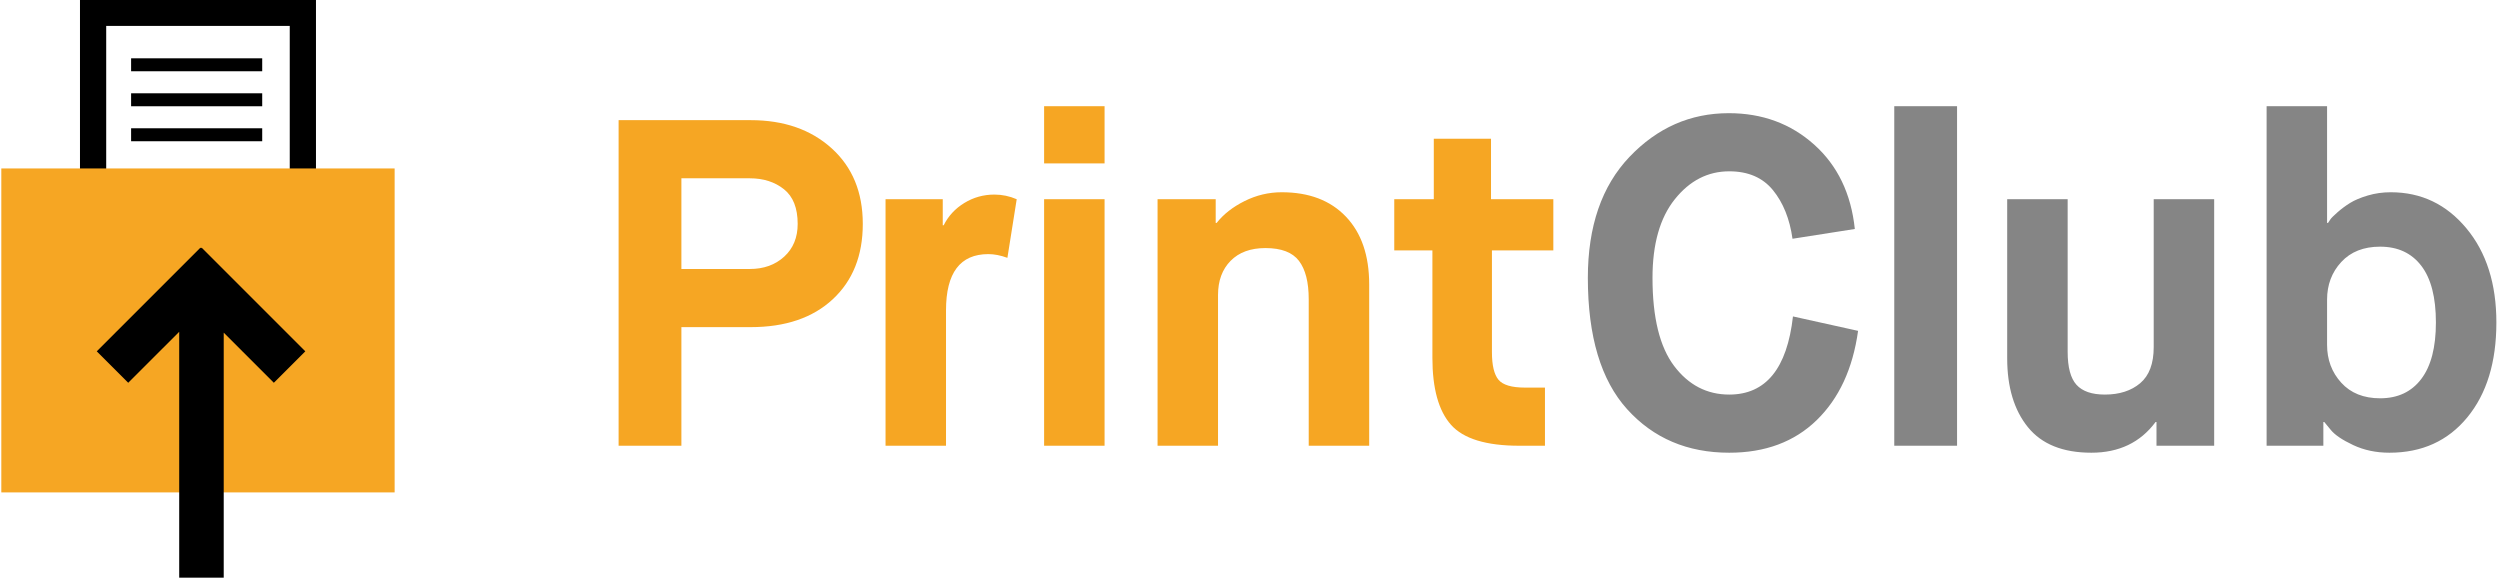
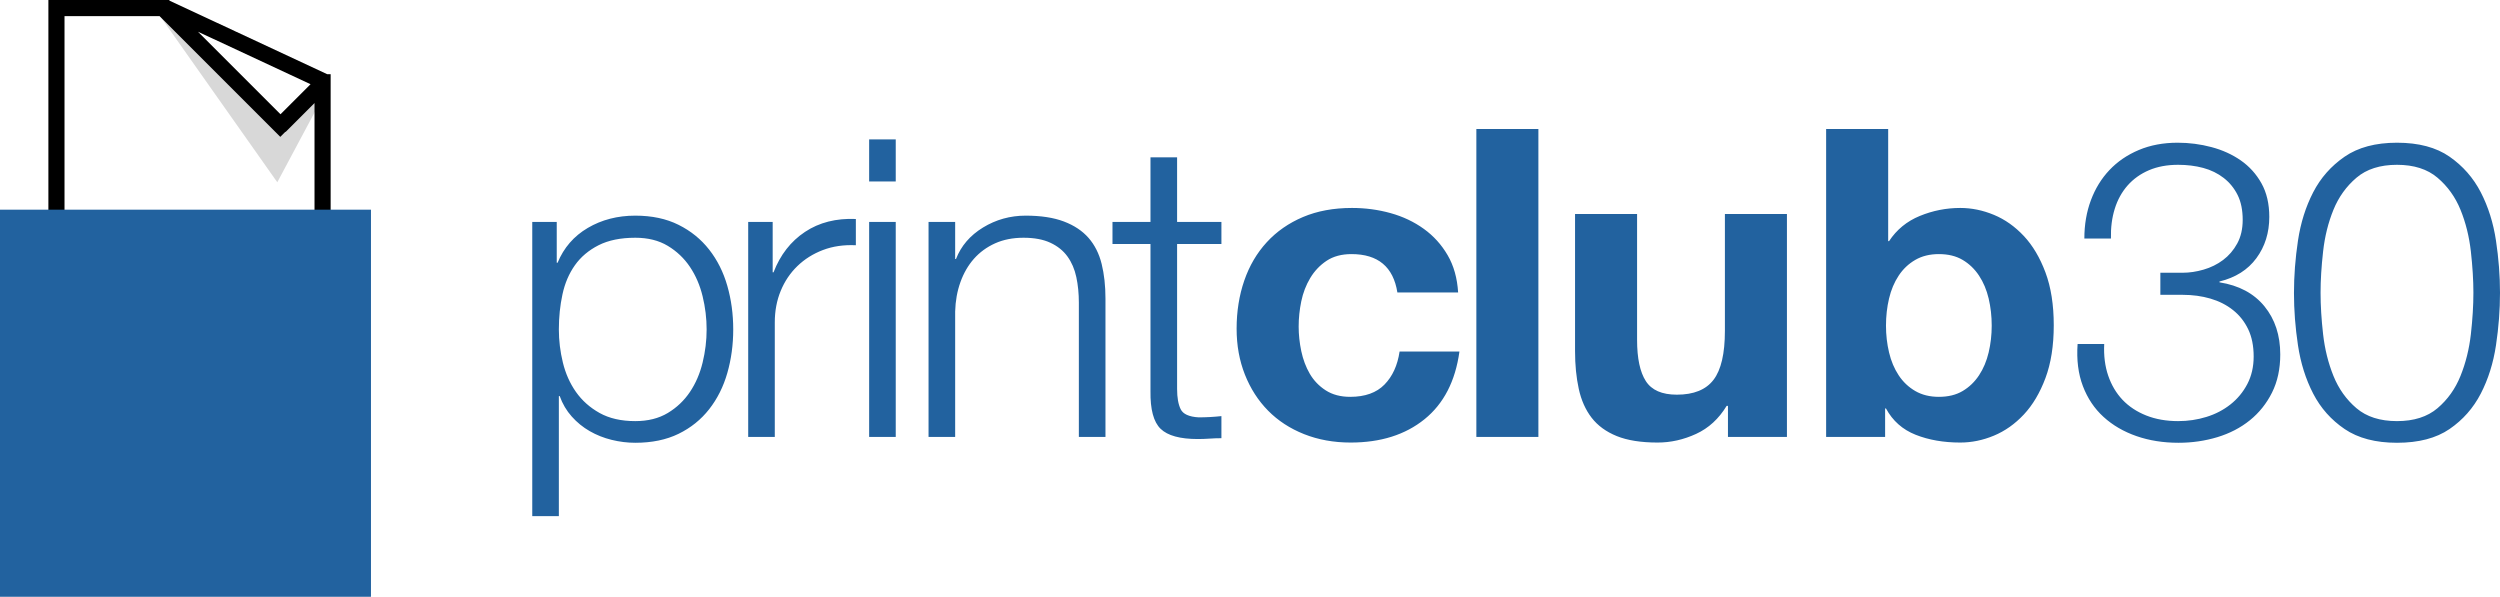
- <svg xmlns="http://www.w3.org/2000/svg" width="129px" height="30px" viewBox="0 0 129 30" version="1.1">
+ <svg xmlns="http://www.w3.org/2000/svg" width="155px" height="37px" viewBox="0 0 155 37" version="1.1">
  <defs />
-   <g id="First-website" stroke="none" stroke-width="1" fill="none" fill-rule="evenodd">
-     <g id="Desktop" transform="translate(-54, -15)">
-       <g id="Group-17" transform="translate(54, 15)">
-         <g id="Group-4">
-           <g id="Group-Copy-6">
-             <path d="M16.304,0.669 L16.304,9.361 L14.951,9.361 L14.951,1.337 L5.48,1.337 L5.48,9.361 L4.127,9.361 L4.127,0 L4.803,0 L16.304,0 L16.304,0.669 Z M6.765,6.619 L13.53,6.619 L13.53,7.288 L6.765,7.288 L6.765,6.619 Z M6.765,4.814 L13.53,4.814 L13.53,5.483 L6.765,5.483 L6.765,4.814 Z M6.765,3.009 L13.53,3.009 L13.53,3.677 L6.765,3.677 L6.765,3.009 Z" id="Combined-Shape" fill="#000000" />
-             <rect id="Rectangle-4-Copy-3" fill="#F6A623" x="0.068" y="8.692" width="20.295" height="16.716" />
-             <path d="M11.544,17.165 L14.13,19.751 L15.754,18.128 L10.405,12.779 L10.373,12.811 L10.342,12.779 L4.993,18.128 L6.616,19.751 L9.247,17.121 L9.247,29.809 L11.544,29.809 L11.544,17.165 Z" id="Combined-Shape" fill="#000000" />
-           </g>
+   <g id="Coming-soon" stroke="none" stroke-width="1" fill="none" fill-rule="evenodd">
+     <g id="iPad-Pro" transform="translate(-50, -33)">
+       <g id="Group-2" transform="translate(50, 33)">
+         <path d="M33,13.758 L34.518,13.758 L34.518,16.29 L34.571,16.29 C34.955,15.36 35.578,14.64 36.442,14.132 C37.306,13.624 38.288,13.37 39.387,13.37 C40.417,13.37 41.311,13.56 42.07,13.939 C42.83,14.317 43.462,14.83 43.968,15.476 C44.474,16.122 44.85,16.871 45.094,17.724 C45.338,18.577 45.46,19.477 45.46,20.424 C45.46,21.372 45.338,22.272 45.094,23.124 C44.85,23.977 44.474,24.726 43.968,25.372 C43.462,26.018 42.83,26.526 42.07,26.897 C41.311,27.267 40.417,27.452 39.387,27.452 C38.899,27.452 38.41,27.392 37.921,27.271 C37.433,27.151 36.979,26.97 36.56,26.729 C36.141,26.488 35.77,26.186 35.448,25.824 C35.125,25.463 34.876,25.041 34.702,24.558 L34.649,24.558 L34.649,32 L33,32 L33,13.758 Z M43.811,20.424 C43.811,21.113 43.728,21.798 43.562,22.478 C43.397,23.159 43.135,23.766 42.777,24.3 C42.419,24.834 41.961,25.269 41.403,25.605 C40.844,25.941 40.173,26.109 39.387,26.109 C38.515,26.109 37.777,25.941 37.175,25.605 C36.573,25.269 36.085,24.834 35.709,24.3 C35.334,23.766 35.064,23.159 34.898,22.478 C34.732,21.798 34.649,21.113 34.649,20.424 C34.649,19.666 34.723,18.943 34.872,18.254 C35.02,17.565 35.277,16.962 35.644,16.445 C36.01,15.928 36.499,15.515 37.11,15.205 C37.721,14.895 38.48,14.74 39.387,14.74 C40.173,14.74 40.844,14.907 41.403,15.243 C41.961,15.579 42.419,16.014 42.777,16.548 C43.135,17.082 43.397,17.689 43.562,18.37 C43.728,19.05 43.811,19.735 43.811,20.424 Z M46.388,13.758 L47.906,13.758 L47.906,16.884 L47.959,16.884 C48.377,15.799 49.028,14.963 49.909,14.378 C50.79,13.792 51.842,13.525 53.063,13.577 L53.063,15.205 C52.313,15.17 51.632,15.269 51.021,15.502 C50.411,15.734 49.883,16.066 49.438,16.497 C48.993,16.927 48.648,17.44 48.404,18.034 C48.159,18.628 48.037,19.279 48.037,19.985 L48.037,27.091 L46.388,27.091 L46.388,13.758 Z M53.887,8.642 L55.536,8.642 L55.536,11.251 L53.887,11.251 L53.887,8.642 Z M53.887,13.758 L55.536,13.758 L55.536,27.091 L53.887,27.091 L53.887,13.758 Z M57.57,13.758 L59.22,13.758 L59.22,16.057 L59.272,16.057 C59.586,15.248 60.144,14.597 60.947,14.106 C61.75,13.616 62.631,13.37 63.591,13.37 C64.534,13.37 65.323,13.491 65.96,13.732 C66.597,13.973 67.108,14.313 67.492,14.752 C67.875,15.192 68.146,15.73 68.303,16.367 C68.46,17.005 68.539,17.72 68.539,18.512 L68.539,27.091 L66.889,27.091 L66.889,18.77 C66.889,18.202 66.837,17.672 66.732,17.181 C66.628,16.69 66.444,16.264 66.183,15.902 C65.921,15.541 65.567,15.256 65.122,15.05 C64.677,14.843 64.123,14.74 63.46,14.74 C62.797,14.74 62.208,14.856 61.693,15.088 C61.178,15.321 60.742,15.64 60.384,16.044 C60.027,16.449 59.747,16.932 59.547,17.491 C59.346,18.051 59.237,18.658 59.22,19.313 L59.22,27.091 L57.57,27.091 L57.57,13.758 Z M72.98,13.758 L75.728,13.758 L75.728,15.127 L72.98,15.127 L72.98,24.119 C72.98,24.653 73.054,25.071 73.202,25.372 C73.35,25.674 73.721,25.842 74.315,25.876 C74.786,25.876 75.257,25.85 75.728,25.799 L75.728,27.168 C75.484,27.168 75.24,27.177 74.995,27.194 C74.751,27.211 74.507,27.22 74.262,27.22 C73.163,27.22 72.395,27.009 71.959,26.587 C71.522,26.165 71.313,25.385 71.33,24.248 L71.33,15.127 L68.974,15.127 L68.974,13.758 L71.33,13.758 L71.33,9.753 L72.98,9.753 L72.98,13.758 Z M86.638,18.134 C86.386,16.547 85.438,15.754 83.794,15.754 C83.18,15.754 82.666,15.892 82.25,16.168 C81.835,16.445 81.496,16.801 81.234,17.238 C80.973,17.675 80.788,18.156 80.679,18.682 C80.571,19.207 80.517,19.729 80.517,20.246 C80.517,20.745 80.571,21.253 80.679,21.77 C80.788,22.287 80.964,22.755 81.207,23.174 C81.451,23.592 81.781,23.936 82.196,24.203 C82.611,24.47 83.117,24.604 83.713,24.604 C84.634,24.604 85.343,24.35 85.839,23.842 C86.336,23.334 86.647,22.652 86.774,21.797 L90.485,21.797 C90.232,23.633 89.51,25.032 88.318,25.994 C87.126,26.957 85.6,27.438 83.74,27.438 C82.693,27.438 81.731,27.264 80.855,26.917 C79.979,26.569 79.235,26.083 78.621,25.46 C78.007,24.836 77.528,24.092 77.185,23.227 C76.842,22.362 76.67,21.413 76.67,20.379 C76.67,19.31 76.828,18.316 77.144,17.398 C77.46,16.48 77.925,15.687 78.539,15.019 C79.153,14.35 79.903,13.829 80.788,13.454 C81.672,13.08 82.684,12.893 83.821,12.893 C84.652,12.893 85.451,13 86.219,13.214 C86.986,13.428 87.672,13.753 88.277,14.19 C88.882,14.626 89.374,15.17 89.753,15.821 C90.133,16.471 90.349,17.242 90.404,18.134 L86.638,18.134 Z M91.534,8 L95.38,8 L95.38,27.091 L91.534,27.091 L91.534,8 Z M110.79,27.091 L107.133,27.091 L107.133,25.165 L107.052,25.165 C106.564,25.968 105.932,26.547 105.156,26.903 C104.379,27.26 103.585,27.438 102.772,27.438 C101.743,27.438 100.899,27.304 100.24,27.037 C99.58,26.77 99.061,26.391 98.682,25.901 C98.303,25.411 98.036,24.813 97.883,24.109 C97.729,23.405 97.653,22.625 97.653,21.77 L97.653,13.267 L101.499,13.267 L101.499,21.075 C101.499,22.215 101.68,23.067 102.041,23.628 C102.402,24.19 103.043,24.47 103.964,24.47 C105.011,24.47 105.77,24.163 106.239,23.548 C106.709,22.933 106.944,21.921 106.944,20.513 L106.944,13.267 L110.79,13.267 L110.79,27.091 Z M113.22,8 L117.067,8 L117.067,14.952 L117.121,14.952 C117.59,14.239 118.227,13.717 119.03,13.388 C119.834,13.058 120.669,12.893 121.536,12.893 C122.24,12.893 122.935,13.036 123.622,13.321 C124.308,13.606 124.926,14.043 125.477,14.631 C126.028,15.219 126.475,15.972 126.818,16.89 C127.161,17.808 127.333,18.9 127.333,20.166 C127.333,21.431 127.161,22.523 126.818,23.441 C126.475,24.359 126.028,25.112 125.477,25.7 C124.926,26.288 124.308,26.725 123.622,27.01 C122.935,27.296 122.24,27.438 121.536,27.438 C120.507,27.438 119.586,27.278 118.773,26.957 C117.96,26.636 117.346,26.092 116.931,25.326 L116.877,25.326 L116.877,27.091 L113.22,27.091 L113.22,8 Z M123.486,20.192 C123.486,19.604 123.423,19.043 123.297,18.508 C123.17,17.973 122.972,17.501 122.701,17.091 C122.43,16.681 122.091,16.355 121.685,16.115 C121.279,15.874 120.787,15.754 120.209,15.754 C119.649,15.754 119.161,15.874 118.746,16.115 C118.331,16.355 117.987,16.681 117.717,17.091 C117.446,17.501 117.247,17.973 117.121,18.508 C116.994,19.043 116.931,19.604 116.931,20.192 C116.931,20.763 116.994,21.315 117.121,21.85 C117.247,22.385 117.446,22.857 117.717,23.267 C117.987,23.677 118.331,24.002 118.746,24.243 C119.161,24.484 119.649,24.604 120.209,24.604 C120.787,24.604 121.279,24.484 121.685,24.243 C122.091,24.002 122.43,23.677 122.701,23.267 C122.972,22.857 123.17,22.385 123.297,21.85 C123.423,21.315 123.486,20.763 123.486,20.192 Z M130.461,21.328 C130.426,22.052 130.509,22.707 130.709,23.292 C130.91,23.878 131.207,24.377 131.599,24.791 C131.992,25.204 132.481,25.527 133.065,25.76 C133.65,25.992 134.309,26.109 135.042,26.109 C135.652,26.109 136.237,26.023 136.795,25.85 C137.354,25.678 137.851,25.42 138.288,25.075 C138.724,24.731 139.073,24.309 139.335,23.809 C139.596,23.309 139.727,22.741 139.727,22.104 C139.727,21.449 139.614,20.885 139.387,20.411 C139.16,19.937 138.846,19.541 138.445,19.223 C138.043,18.904 137.576,18.667 137.044,18.512 C136.512,18.357 135.94,18.279 135.329,18.279 L133.942,18.279 L133.942,16.91 L135.329,16.91 C135.748,16.91 136.18,16.845 136.625,16.716 C137.07,16.587 137.472,16.389 137.829,16.122 C138.187,15.855 138.479,15.515 138.706,15.101 C138.933,14.688 139.047,14.197 139.047,13.628 C139.047,13.026 138.942,12.513 138.733,12.091 C138.523,11.669 138.235,11.316 137.869,11.032 C137.502,10.747 137.079,10.541 136.599,10.411 C136.119,10.282 135.6,10.218 135.042,10.218 C134.361,10.218 133.759,10.33 133.235,10.554 C132.712,10.778 132.271,11.092 131.913,11.497 C131.556,11.902 131.289,12.384 131.115,12.944 C130.94,13.504 130.862,14.119 130.879,14.791 L129.23,14.791 C129.23,13.93 129.365,13.138 129.636,12.414 C129.906,11.691 130.29,11.066 130.788,10.541 C131.285,10.015 131.892,9.602 132.607,9.3 C133.323,8.999 134.125,8.848 135.015,8.848 C135.731,8.848 136.429,8.939 137.11,9.12 C137.79,9.3 138.397,9.576 138.929,9.946 C139.461,10.317 139.889,10.79 140.212,11.368 C140.534,11.945 140.696,12.638 140.696,13.448 C140.696,14.429 140.43,15.282 139.897,16.006 C139.365,16.729 138.602,17.211 137.607,17.453 L137.607,17.504 C138.811,17.694 139.74,18.189 140.395,18.99 C141.049,19.791 141.376,20.786 141.376,21.974 C141.376,22.87 141.206,23.658 140.866,24.339 C140.526,25.019 140.068,25.592 139.492,26.057 C138.916,26.522 138.244,26.871 137.476,27.104 C136.708,27.336 135.905,27.452 135.068,27.452 C134.125,27.452 133.257,27.315 132.463,27.039 C131.669,26.763 130.988,26.367 130.421,25.85 C129.854,25.334 129.427,24.696 129.139,23.938 C128.851,23.18 128.742,22.31 128.811,21.328 L130.461,21.328 Z M148.613,8.848 C149.957,8.848 151.043,9.137 151.872,9.714 C152.701,10.291 153.346,11.027 153.809,11.923 C154.271,12.819 154.586,13.818 154.751,14.92 C154.917,16.023 155,17.099 155,18.15 C155,19.218 154.917,20.304 154.751,21.406 C154.586,22.508 154.271,23.508 153.809,24.403 C153.346,25.299 152.701,26.031 151.872,26.6 C151.043,27.168 149.957,27.452 148.613,27.452 C147.286,27.452 146.204,27.168 145.367,26.6 C144.529,26.031 143.879,25.299 143.417,24.403 C142.954,23.508 142.64,22.508 142.474,21.406 C142.308,20.304 142.226,19.227 142.226,18.176 C142.226,17.108 142.308,16.023 142.474,14.92 C142.64,13.818 142.954,12.819 143.417,11.923 C143.879,11.027 144.529,10.291 145.367,9.714 C146.204,9.137 147.286,8.848 148.613,8.848 Z M148.613,10.218 C147.566,10.218 146.728,10.485 146.1,11.019 C145.472,11.553 144.996,12.216 144.673,13.008 C144.35,13.801 144.136,14.662 144.032,15.592 C143.927,16.522 143.875,17.375 143.875,18.15 C143.875,18.943 143.927,19.8 144.032,20.721 C144.136,21.643 144.35,22.504 144.673,23.305 C144.996,24.106 145.472,24.774 146.1,25.308 C146.728,25.842 147.566,26.109 148.613,26.109 C149.66,26.109 150.498,25.842 151.126,25.308 C151.754,24.774 152.23,24.106 152.552,23.305 C152.875,22.504 153.089,21.643 153.194,20.721 C153.298,19.8 153.351,18.943 153.351,18.15 C153.351,17.375 153.298,16.522 153.194,15.592 C153.089,14.662 152.875,13.801 152.552,13.008 C152.23,12.216 151.754,11.553 151.126,11.019 C150.498,10.485 149.66,10.218 148.613,10.218 Z" id="Combined-Shape" fill="#22629F" />
+         <g id="Group">
+           <polygon id="Path-2" fill="#D8D8D8" points="9.891 0.951 17.192 11.301 20.149 5.76 17.762 7.688" />
+           <path d="M19.5,6.389 L17.707,8.182 L17.694,8.169 L17.378,8.485 L9.893,1 L4,1 L4,15 L3,15 L3,0 L3.5,0 L10.5,0 L10.5,0.036 L20.287,4.6 L20.5,4.6 L20.5,13.6 L19.5,13.6 L19.5,6.389 Z M19.254,5.221 L12.274,1.967 L17.391,7.084 L19.254,5.221 Z" id="Combined-Shape" fill="#000000" />
+           <polygon id="Fill-44" fill="#22629F" points="0 37 23 37 23 13 0 13" />
        </g>
-         <path d="M31.92,23 L31.92,6.2 L38.736,6.2 C40.448,6.2 41.84,6.684 42.912,7.652 C43.984,8.62 44.52,9.92 44.52,11.552 C44.52,13.184 44.004,14.48 42.972,15.44 C41.94,16.4 40.528,16.88 38.736,16.88 L35.16,16.88 L35.16,23 L31.92,23 Z M35.16,13.88 L38.688,13.88 C39.408,13.88 40,13.668 40.464,13.244 C40.928,12.82 41.16,12.256 41.16,11.552 C41.16,10.736 40.924,10.14 40.452,9.764 C39.98,9.388 39.392,9.2 38.688,9.2 L35.16,9.2 L35.16,13.88 Z M45.694,23 L45.694,10.28 L48.646,10.28 L48.646,11.624 L48.694,11.624 C48.934,11.144 49.29,10.76 49.762,10.472 C50.234,10.184 50.75,10.04 51.31,10.04 C51.71,10.04 52.094,10.12 52.462,10.28 L51.982,13.304 C51.63,13.176 51.302,13.112 50.998,13.112 C49.542,13.112 48.814,14.08 48.814,16.016 L48.814,23 L45.694,23 Z M53.876,23 L53.876,10.28 L56.996,10.28 L56.996,23 L53.876,23 Z M53.876,8.432 L53.876,5.48 L56.996,5.48 L56.996,8.432 L53.876,8.432 Z M59.73,23 L59.73,10.28 L62.73,10.28 L62.73,11.504 L62.778,11.504 C63.13,11.056 63.61,10.68 64.218,10.376 C64.826,10.072 65.466,9.92 66.138,9.92 C67.546,9.92 68.65,10.34 69.45,11.18 C70.25,12.02 70.65,13.184 70.65,14.672 L70.65,23 L67.53,23 L67.53,15.44 C67.53,14.56 67.362,13.9 67.026,13.46 C66.69,13.02 66.114,12.8 65.298,12.8 C64.53,12.8 63.93,13.02 63.498,13.46 C63.066,13.9 62.85,14.488 62.85,15.224 L62.85,23 L59.73,23 Z M73.912,18.464 L73.912,12.92 L71.944,12.92 L71.944,10.28 L73.984,10.28 L73.984,7.16 L76.936,7.16 L76.936,10.28 L80.152,10.28 L80.152,12.92 L76.984,12.92 L76.984,18.176 C76.984,18.848 77.096,19.32 77.32,19.592 C77.544,19.864 78,20 78.688,20 L79.72,20 L79.72,23 L78.4,23 C76.688,23 75.512,22.64 74.872,21.92 C74.232,21.2 73.912,20.048 73.912,18.464 Z" id="Print" fill="#F6A623" />
-         <path d="M92.517,16.328 L95.877,17.072 C95.605,19.024 94.893,20.56 93.741,21.68 C92.589,22.8 91.085,23.36 89.229,23.36 C87.069,23.36 85.313,22.612 83.961,21.116 C82.609,19.62 81.933,17.36 81.933,14.336 C81.933,11.68 82.649,9.6 84.081,8.096 C85.513,6.592 87.221,5.84 89.205,5.84 C90.933,5.84 92.401,6.38 93.609,7.46 C94.817,8.54 95.517,9.992 95.709,11.816 L92.493,12.32 C92.349,11.296 92.013,10.46 91.485,9.812 C90.957,9.164 90.205,8.84 89.229,8.84 C88.125,8.84 87.189,9.32 86.421,10.28 C85.653,11.24 85.269,12.592 85.269,14.336 C85.269,16.384 85.641,17.9 86.385,18.884 C87.129,19.868 88.077,20.36 89.229,20.36 C91.117,20.36 92.213,19.016 92.517,16.328 Z M97.744,23 L97.744,5.48 L100.984,5.48 L100.984,23 L97.744,23 Z M103.571,18.488 L103.571,10.28 L106.691,10.28 L106.691,18.152 C106.691,18.952 106.843,19.52 107.147,19.856 C107.451,20.192 107.939,20.36 108.611,20.36 C109.363,20.36 109.971,20.164 110.435,19.772 C110.899,19.38 111.131,18.76 111.131,17.912 L111.131,10.28 L114.251,10.28 L114.251,23 L111.275,23 L111.275,21.776 L111.227,21.776 C110.443,22.832 109.339,23.36 107.915,23.36 C106.443,23.36 105.351,22.92 104.639,22.04 C103.927,21.16 103.571,19.976 103.571,18.488 Z M120.077,15.464 L120.077,17.792 C120.077,18.56 120.321,19.212 120.809,19.748 C121.297,20.284 121.965,20.552 122.813,20.552 C123.725,20.552 124.433,20.22 124.937,19.556 C125.441,18.892 125.693,17.92 125.693,16.64 C125.693,15.344 125.441,14.368 124.937,13.712 C124.433,13.056 123.725,12.728 122.813,12.728 C121.965,12.728 121.297,12.992 120.809,13.52 C120.321,14.048 120.077,14.696 120.077,15.464 Z M116.957,23 L116.957,5.48 L120.077,5.48 L120.077,11.504 L120.125,11.504 L120.245,11.324 C120.293,11.252 120.417,11.128 120.617,10.952 C120.817,10.776 121.033,10.616 121.265,10.472 C121.497,10.328 121.801,10.2 122.177,10.088 C122.553,9.976 122.949,9.92 123.365,9.92 C124.933,9.92 126.233,10.54 127.265,11.78 C128.297,13.02 128.813,14.64 128.813,16.64 C128.813,18.688 128.313,20.32 127.313,21.536 C126.313,22.752 124.973,23.36 123.293,23.36 C122.605,23.36 121.981,23.228 121.421,22.964 C120.861,22.7 120.477,22.44 120.269,22.184 L119.933,21.776 L119.885,21.776 L119.885,23 L116.957,23 Z" id="Club" fill="#858585" />
      </g>
    </g>
  </g>
</svg>
